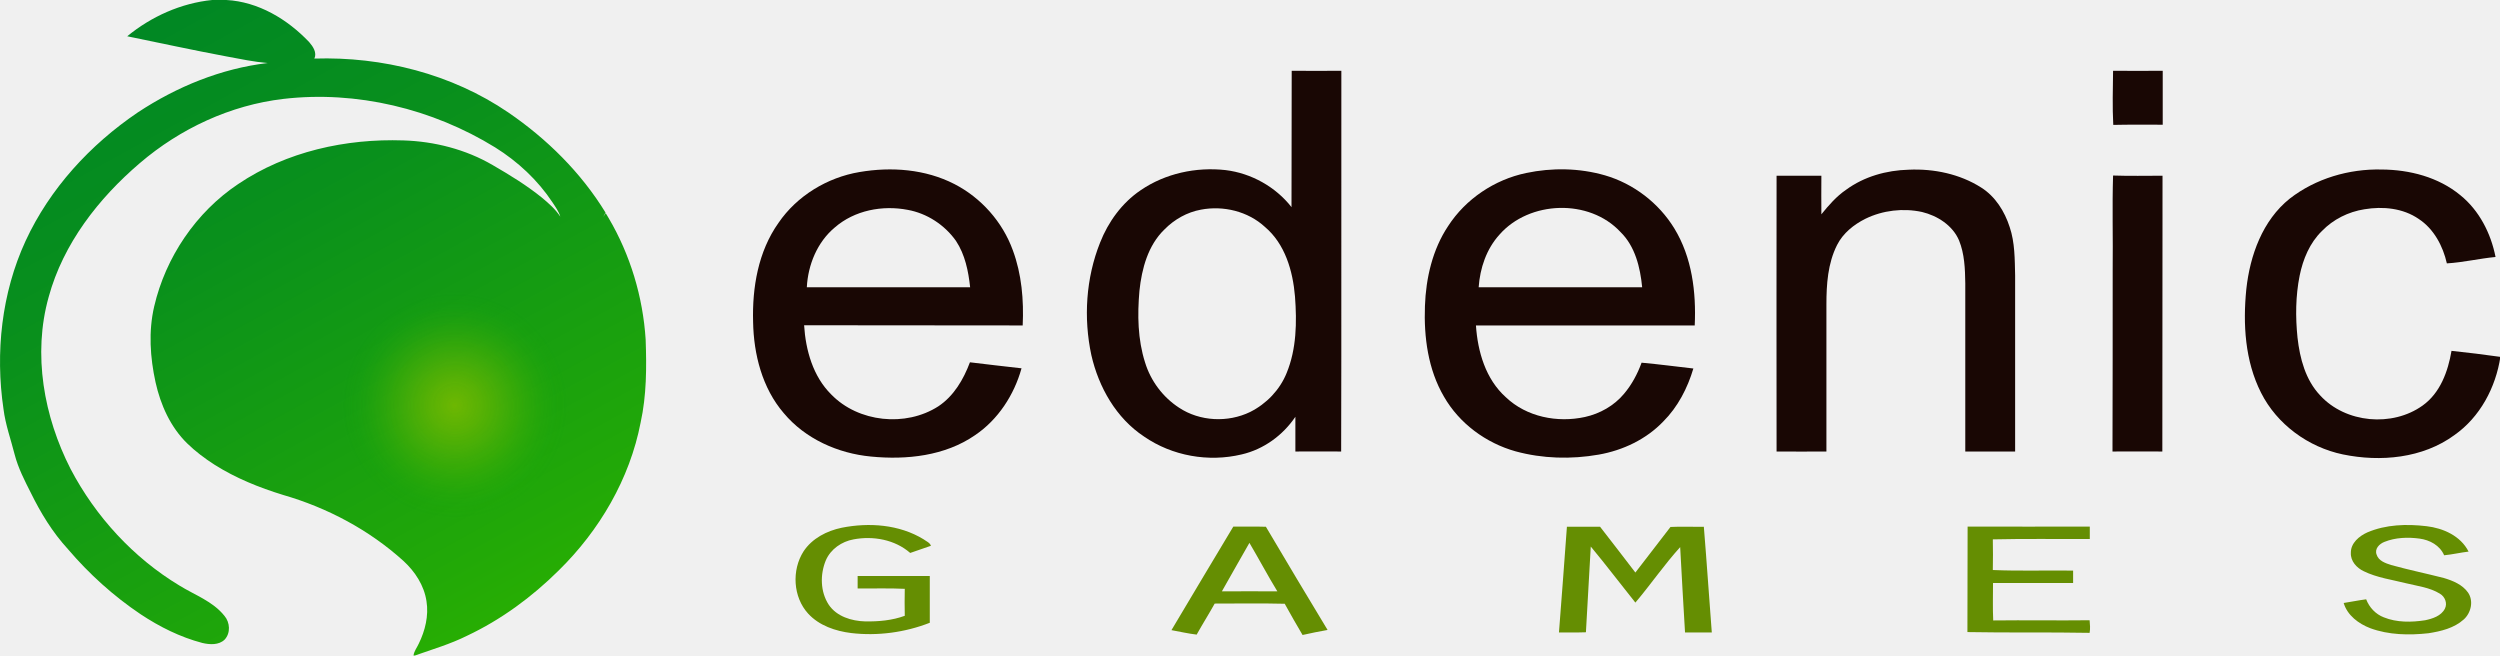
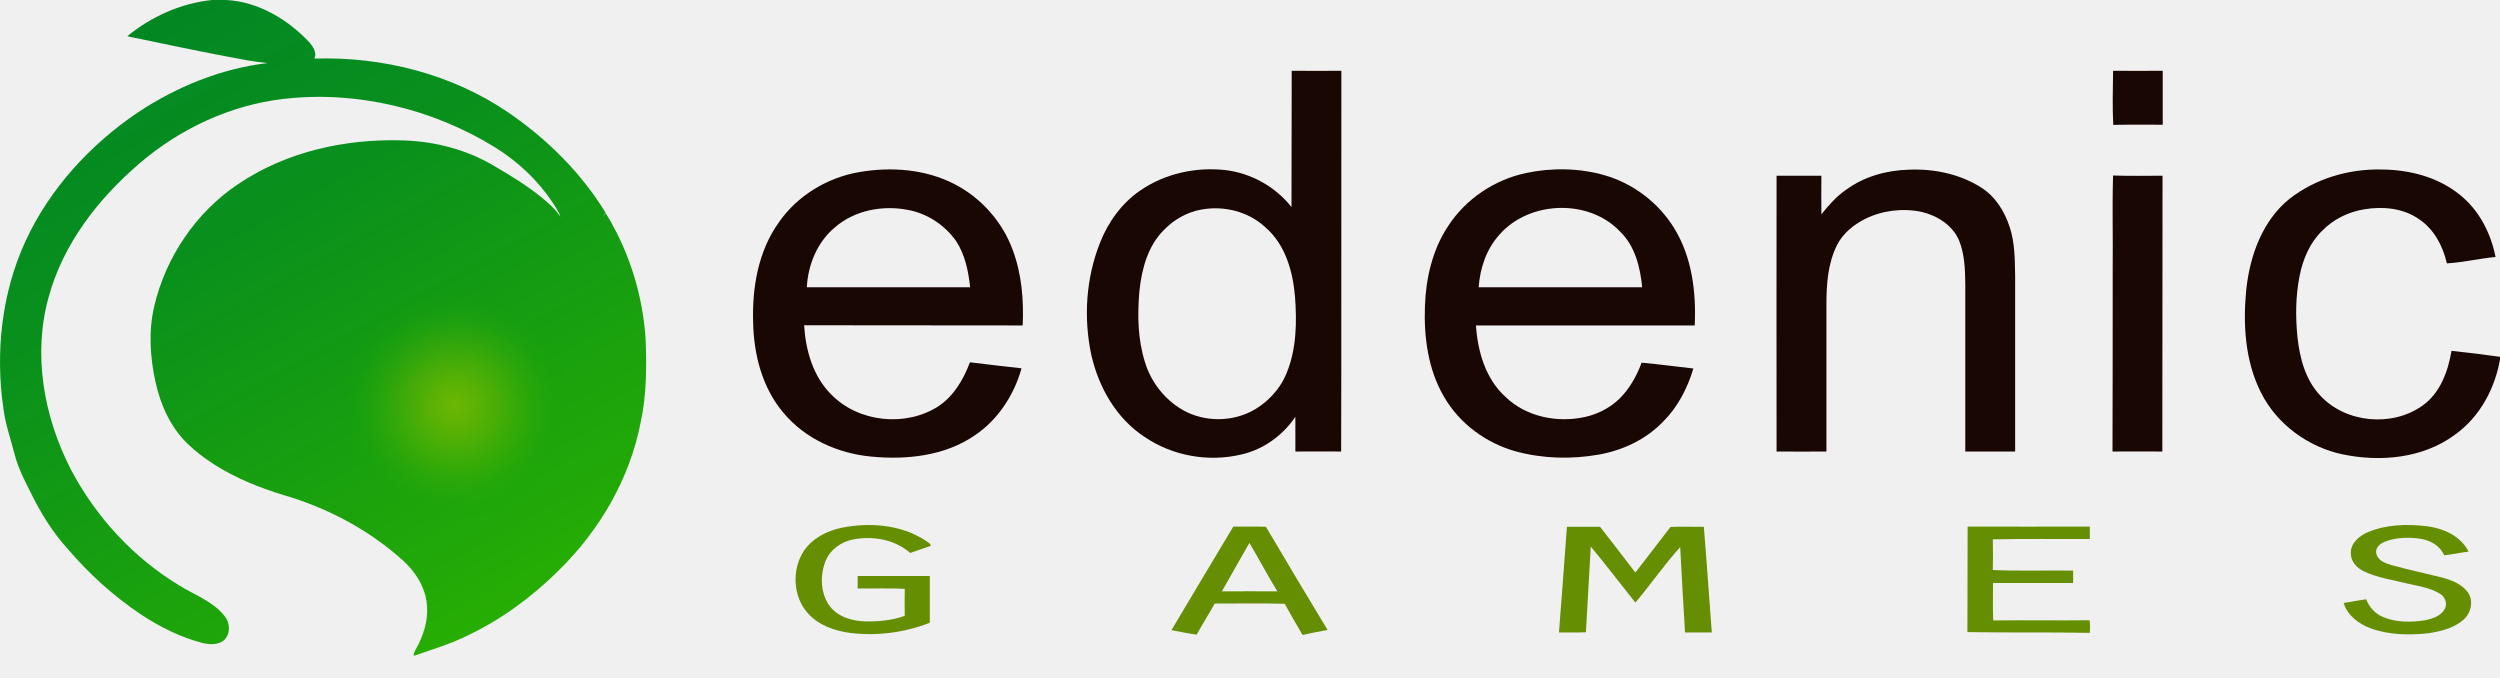
- <svg xmlns="http://www.w3.org/2000/svg" version="1.1" id="Layer_1" x="0px" y="0px" viewBox="0 0 1289 338" style="enable-background:new 0 0 1289 338;" xml:space="preserve">
-   <style type="text/css">
- 	.st0{fill:#190704;}
- 	.st1{fill:url(#SVGID_1_);}
- 	.st2{fill:#658E02;}
- 	.st3{opacity:0.85;fill:url(#SVGID_00000114037041034712604890000012419336801617718688_);}
- </style>
-   <g>
-     <g>
-       <g>
-         <path class="st0" d="M666,36.5c8.5,0,17.1,0.1,25.6,0c-0.1,65.4,0.1,130.9-0.1,196.3c-7.9-0.1-15.8,0-23.6,0c0-6,0-11.9,0-17.9     c-6.5,9.6-16.4,16.8-27.7,19.4c-17.1,4.1-35.8,0.8-50.3-9.2c-14.4-9.5-23.4-25.4-27.2-42c-4.1-19.2-2.8-39.7,4.5-58     c4.2-10.7,11.3-20.5,20.9-27c12.7-8.7,28.6-12.1,43.8-10.4c13.2,1.6,25.8,8.6,34,19.1C665.9,83.4,666,60,666,36.5z M619.2,108.1     c-7.1,1.3-13.7,5-18.8,10.2c-8.5,8.2-11.7,20.2-12.9,31.6c-1.1,12.4-0.9,25.1,2.9,37c2.9,9.5,9.2,17.9,17.5,23.3     c10.7,7.1,25.2,7.8,36.7,2.2c8.4-4.2,15.3-11.4,18.8-20.1c5.1-12.4,5.3-26.2,4.3-39.4c-1.1-13.2-5.1-27.1-15.5-35.9     C643.4,108.9,630.7,105.9,619.2,108.1z" />
-       </g>
-       <path class="st0" d="M1089.6,64.4c-0.5-9.3-0.2-18.6-0.1-27.9c8.5,0.1,17,0,25.6,0c0,9.3,0,18.5,0,27.8    C1106.5,64.3,1098,64.2,1089.6,64.4z" />
-       <g>
-         <path class="st0" d="M443.2,88.7c16.4-2.8,33.9-1.5,48.9,6.2c13.8,7.1,24.8,19.5,30.1,34.1c4.6,12.4,5.7,25.7,5.1,38.8     c-37.6-0.1-75.2,0-112.7-0.1c0.8,12.9,4.6,26.4,14,35.7c14,14.4,38.4,16.9,55.2,6.1c8-5.3,13-13.9,16.3-22.7     c8.9,1.1,17.8,2.1,26.6,3.1c-3.8,13.7-12.1,26.5-24,34.5c-15.5,10.7-35.3,12.8-53.6,11c-17-1.6-33.9-9.1-45-22.4     c-11.1-12.9-15.5-30.3-15.8-47c-0.5-17.7,2.6-36.3,13.1-51.1C410.9,101,426.5,91.5,443.2,88.7z M430.4,117.3     c-9,7.5-13.8,19.2-14.4,30.8c28.1,0,56.2,0,84.2,0c-0.9-8.3-2.6-16.8-7.3-23.9c-5.8-8.2-14.9-14.2-24.9-16     C455,105.7,440.6,108.4,430.4,117.3z" />
-       </g>
-       <g>
-         <path class="st0" d="M786.9,89.2c13.3-2.8,27.4-2.6,40.6,1.2c14.8,4.3,27.8,14.3,35.8,27.4c9.1,14.9,11.3,32.8,10.5,50     c-37.6,0-75.2,0-112.8,0c0.9,13.5,5,27.7,15.4,37c10.7,10.2,26.6,13.3,40.8,10.2c7.7-1.7,15-5.8,20.1-11.9c4-4.7,7-10.3,9.1-16.1     c8.9,0.8,17.8,2,26.7,3c-3,10.1-8,19.8-15.5,27.3c-8.8,9.2-20.8,14.9-33.3,17.1c-14.2,2.5-29,2.1-42.9-1.7     c-15.3-4.3-29-14.4-36.9-28.2c-8.2-14-10.4-30.7-9.8-46.7c0.5-14.4,3.9-29.2,12-41.3C755.7,102.6,770.6,92.6,786.9,89.2z      M773.1,121c-6.7,7.4-10,17.2-10.7,27.1c28.1,0,56.2,0,84.3,0c-1-10.2-3.6-21.1-11.2-28.5C819.4,102.3,788.5,103.4,773.1,121z" />
-       </g>
-       <path class="st0" d="M951.9,97.8c9.3-6.8,20.8-10,32.2-10.3c13-0.6,26.4,2.2,37.4,9.2c7.3,4.6,12.1,12.3,14.7,20.4    c2.7,8,2.6,16.6,2.8,24.9c0,30.3,0,60.5,0,90.8c-8.6,0-17.1,0-25.7,0c0-28.9,0-57.9,0-86.8c-0.1-7.4-0.4-15.1-3.2-22    c-3.3-7.8-11.2-12.8-19.1-14.7c-9.7-2.1-20.2-0.9-29.2,3.5c-6,3-11.5,7.4-14.6,13.5c-4.8,9.5-5.5,20.3-5.5,30.7    c0,25.3,0,50.5,0,75.8c-8.6,0.1-17.1,0-25.7,0c-0.1-47.4,0-94.8,0-142.2c7.7,0,15.4,0,23.1,0c-0.1,6.6,0,13.3,0,19.9    C942.9,105.8,946.9,101.2,951.9,97.8z" />
-       <path class="st0" d="M1180.6,102.4C1194,92,1211.2,87,1228,87.4c14.4,0.1,29.2,3.9,40.5,13.2c9.8,7.9,15.8,19.7,18.2,31.9    c-8.4,0.8-16.7,2.8-25.1,3.3c-2-8.9-6.7-17.8-14.5-22.9c-8.1-5.6-18.5-6.6-28-5c-8.3,1.3-16.1,5.2-21.9,11.2    c-6.3,6.1-9.8,14.6-11.5,23c-2.1,10.5-2.2,21.3-1.1,32c1.2,10.7,4.1,21.8,11.7,29.8c13.1,14.3,37.2,16.4,52.8,5.2    c9.1-6.5,13.1-17.6,14.9-28.2c8.4,0.9,16.8,1.9,25.2,3.1c-2.4,15.8-10.5,31.1-23.8,40.4c-16.3,11.9-38,13.9-57.4,9.9    c-17.8-3.7-34-15.5-42.2-31.8c-8.3-16.4-9.4-35.4-7.6-53.4C1160.1,131.6,1166.6,113.6,1180.6,102.4z" />
-       <path class="st0" d="M1089.3,139c0.2-16.2-0.3-32.4,0.2-48.5c8.5,0.3,17,0.1,25.5,0.1c-0.1,47.4,0,94.8-0.1,142.2    c-8.5-0.1-17.1,0-25.7,0C1089.3,201.6,1089.3,170.3,1089.3,139z" />
-     </g>
-     <linearGradient id="SVGID_1_" gradientUnits="userSpaceOnUse" x1="67.279" y1="6.304" x2="257.236" y2="350.985">
-       <stop offset="0" style="stop-color:#008724" />
-       <stop offset="0.314" style="stop-color:#09901C" />
-       <stop offset="0.824" style="stop-color:#21A808" />
-       <stop offset="0.996" style="stop-color:#2BB100" />
+ <svg xmlns="http://www.w3.org/2000/svg" width="107" height="29" viewBox="0 0 107 29" fill="none">
+   <g clip-path="url(#clip0_17_1913)">
+     <path d="M55.285 3.03C55.99 3.03 56.704 3.038 57.41 3.03C57.401 8.459 57.418 13.896 57.401 19.325C56.746 19.316 56.09 19.325 55.442 19.325C55.442 18.827 55.442 18.337 55.442 17.839C54.903 18.636 54.081 19.233 53.143 19.449C51.724 19.79 50.171 19.516 48.968 18.686C47.772 17.897 47.025 16.577 46.71 15.199C46.369 13.605 46.477 11.904 47.083 10.384C47.432 9.496 48.021 8.683 48.818 8.143C49.872 7.421 51.192 7.139 52.454 7.28C53.55 7.413 54.596 7.994 55.276 8.865C55.276 6.923 55.285 4.981 55.285 3.03ZM51.4 8.973C50.81 9.081 50.263 9.388 49.839 9.82C49.134 10.501 48.868 11.497 48.768 12.443C48.677 13.473 48.694 14.527 49.009 15.515C49.25 16.303 49.773 17 50.462 17.449C51.35 18.038 52.554 18.096 53.508 17.631C54.206 17.283 54.778 16.685 55.069 15.963C55.492 14.934 55.509 13.788 55.426 12.692C55.334 11.597 55.002 10.443 54.139 9.712C53.409 9.04 52.354 8.791 51.4 8.973Z" fill="#190704" />
+     <path d="M90.448 5.346C90.406 4.574 90.431 3.802 90.44 3.03C91.145 3.038 91.851 3.03 92.565 3.03C92.565 3.802 92.565 4.566 92.565 5.338C91.851 5.338 91.145 5.329 90.448 5.346Z" fill="#190704" />
+     <path d="M36.79 7.363C38.151 7.131 39.604 7.238 40.849 7.878C41.995 8.467 42.908 9.496 43.348 10.708C43.73 11.738 43.821 12.842 43.771 13.929C40.65 13.921 37.529 13.929 34.416 13.921C34.482 14.992 34.798 16.112 35.578 16.884C36.74 18.08 38.766 18.287 40.16 17.391C40.824 16.951 41.239 16.237 41.513 15.506C42.252 15.598 42.991 15.681 43.721 15.764C43.406 16.901 42.717 17.963 41.729 18.628C40.443 19.516 38.799 19.69 37.28 19.541C35.869 19.408 34.466 18.785 33.544 17.681C32.623 16.61 32.258 15.166 32.233 13.78C32.191 12.31 32.449 10.766 33.32 9.538C34.109 8.384 35.404 7.595 36.79 7.363ZM35.727 9.737C34.98 10.36 34.582 11.331 34.532 12.294C36.865 12.294 39.197 12.294 41.522 12.294C41.447 11.605 41.306 10.899 40.916 10.31C40.434 9.629 39.679 9.131 38.849 8.982C37.77 8.774 36.574 8.998 35.727 9.737Z" fill="#190704" />
+     <path d="M65.321 7.404C66.425 7.172 67.595 7.189 68.691 7.504C69.919 7.861 70.999 8.691 71.663 9.779C72.418 11.015 72.601 12.501 72.534 13.929C69.413 13.929 66.292 13.929 63.171 13.929C63.245 15.05 63.586 16.228 64.449 17C65.337 17.847 66.657 18.105 67.836 17.847C68.475 17.706 69.081 17.366 69.504 16.859C69.836 16.469 70.085 16.004 70.26 15.523C70.999 15.589 71.737 15.689 72.476 15.772C72.227 16.61 71.812 17.416 71.189 18.038C70.459 18.802 69.463 19.275 68.425 19.457C67.246 19.665 66.018 19.632 64.864 19.316C63.594 18.959 62.457 18.121 61.801 16.976C61.12 15.813 60.938 14.427 60.987 13.099C61.029 11.904 61.311 10.675 61.984 9.671C62.731 8.517 63.968 7.687 65.321 7.404ZM64.175 10.044C63.619 10.659 63.345 11.472 63.287 12.294C65.619 12.294 67.952 12.294 70.285 12.294C70.202 11.447 69.986 10.542 69.355 9.928C68.018 8.492 65.453 8.583 64.175 10.044Z" fill="#190704" />
+     <path d="M79.017 8.118C79.789 7.554 80.744 7.288 81.69 7.263C82.769 7.214 83.882 7.446 84.795 8.027C85.401 8.409 85.799 9.048 86.015 9.72C86.239 10.385 86.231 11.098 86.248 11.787C86.248 14.303 86.248 16.809 86.248 19.325C85.534 19.325 84.828 19.325 84.114 19.325C84.114 16.926 84.114 14.518 84.114 12.12C84.106 11.505 84.081 10.866 83.849 10.293C83.575 9.646 82.919 9.231 82.263 9.073C81.458 8.899 80.586 8.998 79.839 9.364C79.341 9.613 78.885 9.978 78.627 10.484C78.229 11.273 78.171 12.169 78.171 13.033C78.171 15.133 78.171 17.225 78.171 19.325C77.457 19.333 76.751 19.325 76.037 19.325C76.029 15.39 76.037 11.455 76.037 7.521C76.677 7.521 77.316 7.521 77.955 7.521C77.947 8.069 77.955 8.625 77.955 9.173C78.27 8.782 78.602 8.401 79.017 8.118Z" fill="#190704" />
+     <path d="M98.002 8.5C99.114 7.637 100.542 7.222 101.936 7.255C103.132 7.263 104.36 7.579 105.298 8.351C106.112 9.007 106.61 9.986 106.809 10.999C106.112 11.065 105.423 11.231 104.726 11.273C104.56 10.534 104.169 9.795 103.522 9.372C102.85 8.907 101.986 8.824 101.198 8.957C100.509 9.065 99.861 9.388 99.38 9.886C98.857 10.393 98.566 11.098 98.425 11.796C98.251 12.667 98.242 13.564 98.334 14.452C98.433 15.34 98.674 16.262 99.305 16.926C100.392 18.113 102.393 18.287 103.688 17.357C104.443 16.818 104.775 15.896 104.925 15.017C105.622 15.091 106.319 15.174 107.017 15.274C106.817 16.585 106.145 17.855 105.041 18.628C103.688 19.615 101.887 19.781 100.276 19.449C98.799 19.142 97.454 18.163 96.773 16.81C96.084 15.448 95.993 13.871 96.142 12.377C96.3 10.924 96.84 9.43 98.002 8.5Z" fill="#190704" />
+     <path d="M90.423 11.538C90.439 10.194 90.398 8.849 90.439 7.512C91.145 7.537 91.851 7.521 92.556 7.521C92.548 11.455 92.556 15.39 92.548 19.325C91.842 19.316 91.128 19.325 90.415 19.325C90.423 16.735 90.423 14.137 90.423 11.538Z" fill="#190704" />
+     <path d="M27.634 14.535C27.518 12.709 26.978 10.908 26.049 9.33C26.007 9.264 25.966 9.189 25.924 9.123C25.899 9.164 25.841 9.247 25.816 9.289C25.841 9.239 25.891 9.148 25.916 9.098C24.87 7.388 23.409 5.944 21.757 4.815C19.333 3.163 16.37 2.416 13.456 2.507C13.572 2.25 13.398 1.992 13.232 1.801C12.302 0.822 11.057 0.075 9.687 0H9.081C7.753 0.133 6.475 0.706 5.446 1.552C6.865 1.843 8.276 2.15 9.696 2.416C10.277 2.524 10.866 2.648 11.456 2.698C9.472 2.93 7.562 3.711 5.894 4.815C3.86 6.193 2.133 8.069 1.096 10.31C0.066 12.543 -0.207 15.091 0.149 17.507C0.233 18.171 0.465 18.81 0.631 19.466C0.78 20.039 1.054 20.57 1.32 21.093C1.743 21.956 2.25 22.786 2.905 23.5C3.81 24.563 4.856 25.509 6.018 26.289C6.832 26.829 7.712 27.269 8.658 27.518C8.973 27.593 9.364 27.617 9.613 27.377C9.878 27.095 9.845 26.638 9.604 26.356C9.106 25.733 8.334 25.468 7.679 25.061C5.711 23.874 4.092 22.114 3.022 20.072C1.876 17.831 1.395 15.166 2.084 12.709C2.706 10.426 4.217 8.492 5.985 6.981C7.712 5.504 9.862 4.499 12.128 4.234C15.266 3.868 18.511 4.657 21.193 6.309C22.164 6.915 23.019 7.712 23.65 8.666C23.774 8.857 23.915 9.048 23.982 9.272C23.774 8.957 23.484 8.699 23.193 8.459C22.537 7.927 21.815 7.488 21.085 7.064C19.931 6.392 18.594 6.051 17.266 6.01C14.801 5.927 12.261 6.483 10.194 7.878C8.392 9.081 7.089 11.007 6.599 13.116C6.35 14.186 6.425 15.299 6.657 16.361C6.873 17.332 7.297 18.279 8.011 18.976C8.367 19.325 8.766 19.624 9.181 19.889C10.086 20.462 11.09 20.869 12.12 21.184C14.012 21.732 15.797 22.678 17.266 24.006C17.764 24.463 18.154 25.061 18.254 25.733C18.354 26.356 18.196 26.995 17.922 27.551C17.847 27.717 17.723 27.866 17.698 28.057H17.756C18.503 27.792 19.275 27.568 19.989 27.211C21.45 26.522 22.77 25.55 23.915 24.413C25.659 22.703 26.953 20.495 27.418 18.088C27.676 16.918 27.676 15.722 27.634 14.535Z" fill="url(#paint0_linear_17_1913)" />
+     <path d="M36.026 22.587C37.197 22.355 38.484 22.446 39.521 23.077C39.629 23.16 39.795 23.218 39.845 23.359C39.546 23.459 39.256 23.567 38.957 23.666C38.301 23.093 37.371 22.927 36.533 23.085C36.026 23.176 35.553 23.5 35.346 23.982C35.097 24.579 35.105 25.326 35.47 25.883C35.811 26.389 36.45 26.58 37.031 26.596C37.604 26.605 38.185 26.555 38.724 26.356C38.716 25.974 38.716 25.584 38.724 25.202C38.052 25.169 37.38 25.194 36.707 25.185C36.707 25.011 36.707 24.828 36.707 24.654C37.736 24.654 38.766 24.654 39.795 24.654C39.795 25.318 39.795 25.991 39.795 26.654C38.733 27.07 37.562 27.227 36.433 27.095C35.761 27.012 35.064 26.779 34.59 26.264C33.943 25.559 33.877 24.405 34.391 23.6C34.756 23.044 35.387 22.72 36.026 22.587Z" fill="#658E02" />
+     <path d="M101.322 22.786C102.119 22.446 103.007 22.421 103.854 22.521C104.568 22.604 105.315 22.936 105.655 23.608C105.306 23.65 104.958 23.733 104.609 23.766C104.427 23.343 103.995 23.11 103.555 23.052C103.057 22.985 102.526 23.002 102.053 23.193C101.837 23.276 101.621 23.492 101.72 23.741C101.803 24.006 102.102 24.106 102.335 24.181C103.082 24.388 103.845 24.546 104.593 24.737C104.983 24.853 105.389 25.019 105.63 25.36C105.879 25.717 105.763 26.231 105.448 26.514C105.033 26.887 104.468 27.02 103.937 27.103C103.107 27.194 102.235 27.177 101.447 26.887C100.948 26.696 100.467 26.339 100.309 25.808C100.633 25.758 100.948 25.692 101.272 25.65C101.405 25.999 101.679 26.289 102.028 26.422C102.584 26.646 103.206 26.638 103.796 26.547C104.111 26.48 104.485 26.364 104.642 26.049C104.759 25.816 104.642 25.534 104.427 25.409C103.995 25.144 103.48 25.086 103.007 24.97C102.385 24.812 101.737 24.729 101.164 24.447C100.865 24.305 100.6 24.015 100.616 23.666C100.608 23.243 100.973 22.944 101.322 22.786Z" fill="#658E02" />
+     <path d="M50.138 26.97C51.018 25.492 51.898 24.015 52.786 22.537C53.251 22.546 53.716 22.529 54.181 22.546C55.052 24.023 55.932 25.492 56.821 26.962C56.464 27.028 56.107 27.095 55.75 27.177C55.492 26.738 55.235 26.298 54.986 25.841C53.99 25.816 52.994 25.833 51.989 25.833C51.74 26.281 51.466 26.713 51.217 27.161C50.86 27.119 50.503 27.036 50.138 26.97ZM52.296 25.31C53.085 25.302 53.882 25.31 54.67 25.31C54.255 24.629 53.882 23.924 53.475 23.235C53.085 23.924 52.687 24.613 52.296 25.31Z" fill="#658E02" />
+     <path d="M67.064 22.546C67.537 22.546 68.01 22.546 68.483 22.546C68.99 23.201 69.496 23.849 69.994 24.505C70.492 23.849 70.999 23.21 71.497 22.554C71.97 22.529 72.451 22.554 72.924 22.546C73.049 24.056 73.149 25.567 73.265 27.07C72.883 27.07 72.501 27.07 72.119 27.07C72.045 25.858 71.978 24.637 71.912 23.417C71.231 24.164 70.65 25.019 69.994 25.791C69.355 24.994 68.741 24.181 68.085 23.392C68.019 24.613 67.944 25.833 67.877 27.061C67.496 27.078 67.106 27.061 66.724 27.07C66.84 25.559 66.956 24.048 67.064 22.546Z" fill="#658E02" />
+     <path d="M84.206 27.053C84.214 25.55 84.206 24.04 84.214 22.537C85.957 22.546 87.7 22.537 89.444 22.537C89.444 22.712 89.444 22.886 89.444 23.069C88.057 23.077 86.671 23.052 85.293 23.085C85.301 23.517 85.301 23.957 85.293 24.397C86.439 24.447 87.584 24.405 88.73 24.422C88.73 24.596 88.73 24.77 88.73 24.953C87.584 24.953 86.447 24.953 85.301 24.953C85.301 25.484 85.285 26.024 85.31 26.555C86.688 26.538 88.057 26.563 89.435 26.547C89.452 26.721 89.468 26.912 89.435 27.086C87.692 27.053 85.949 27.086 84.206 27.053Z" fill="#658E02" />
+     <path opacity="0.85" d="M19.466 22.238C22.166 22.238 24.355 20.049 24.355 17.349C24.355 14.649 22.166 12.46 19.466 12.46C16.766 12.46 14.577 14.649 14.577 17.349C14.577 20.049 16.766 22.238 19.466 22.238Z" fill="url(#paint1_radial_17_1913)" />
+   </g>
+   <defs>
+     <linearGradient id="paint0_linear_17_1913" x1="5.585" y1="0.523" x2="21.353" y2="29.135" gradientUnits="userSpaceOnUse">
+       <stop stop-color="#008724" />
+       <stop offset="0.314" stop-color="#09901C" />
+       <stop offset="0.824" stop-color="#21A808" />
+       <stop offset="0.996" stop-color="#2BB100" />
    </linearGradient>
-     <path class="st1" d="M332.9,175.1c-1.4-22-7.9-43.7-19.1-62.7c-0.5-0.8-1-1.7-1.5-2.5c-0.3,0.5-1,1.5-1.3,2   c0.3-0.6,0.9-1.7,1.2-2.3C299.6,89,282,71.6,262.1,58c-29.2-19.9-64.9-28.9-100-27.8c1.4-3.1-0.7-6.2-2.7-8.5   C148.2,9.9,133.2,0.9,116.7,0h-7.3C93.4,1.6,78,8.5,65.6,18.7c17.1,3.5,34.1,7.2,51.2,10.4c7,1.3,14.1,2.8,21.2,3.4   C114.1,35.3,91.1,44.7,71,58c-24.5,16.6-45.3,39.2-57.8,66.2C0.8,151.1-2.5,181.8,1.8,210.9c1,8,3.8,15.7,5.8,23.6   c1.8,6.9,5.1,13.3,8.3,19.6c5.1,10.4,11.2,20.4,19.1,29c10.9,12.8,23.5,24.2,37.5,33.6c9.8,6.5,20.4,11.8,31.8,14.8   c3.8,0.9,8.5,1.2,11.5-1.7c3.2-3.4,2.8-8.9-0.1-12.3c-6-7.5-15.3-10.7-23.2-15.6c-23.7-14.3-43.2-35.5-56.1-60.1   c-13.8-27-19.6-59.1-11.3-88.7c7.5-27.5,25.7-50.8,47-69c20.8-17.8,46.7-29.9,74-33.1c37.8-4.4,76.9,5.1,109.2,25   c11.7,7.3,22,16.9,29.6,28.4c1.5,2.3,3.2,4.6,4,7.3c-2.5-3.8-6-6.9-9.5-9.8c-7.9-6.4-16.6-11.7-25.4-16.8   c-13.9-8.1-30-12.2-46-12.7c-29.7-1-60.3,5.7-85.2,22.5c-21.7,14.5-37.4,37.7-43.3,63.1c-3,12.9-2.1,26.3,0.7,39.1   c2.6,11.7,7.7,23.1,16.3,31.5c4.3,4.2,9.1,7.8,14.1,11c10.9,6.9,23,11.8,35.4,15.6c22.8,6.6,44.3,18,62,34   c6,5.5,10.7,12.7,11.9,20.8c1.2,7.5-0.7,15.2-4,21.9c-0.9,2-2.4,3.8-2.7,6.1h0.7c9-3.2,18.3-5.9,26.9-10.2   c17.6-8.3,33.5-20,47.3-33.7c21-20.6,36.6-47.2,42.2-76.2C333.4,203.8,333.4,189.4,332.9,175.1z" />
-     <g>
-       <path class="st2" d="M434,272.1c14.1-2.8,29.6-1.7,42.1,5.9c1.3,1,3.3,1.7,3.9,3.4c-3.6,1.2-7.1,2.5-10.7,3.7    c-7.9-6.9-19.1-8.9-29.2-7c-6.1,1.1-11.8,5-14.3,10.8c-3,7.2-2.9,16.2,1.5,22.9c4.1,6.1,11.8,8.4,18.8,8.6    c6.9,0.1,13.9-0.5,20.4-2.9c-0.1-4.6-0.1-9.3,0-13.9c-8.1-0.4-16.2-0.1-24.3-0.2c0-2.1,0-4.3,0-6.4c12.4,0,24.8,0,37.2,0    c0,8,0,16.1,0,24.1c-12.8,5-26.9,6.9-40.5,5.3c-8.1-1-16.5-3.8-22.2-10c-7.8-8.5-8.6-22.4-2.4-32.1    C418.7,277.6,426.3,273.7,434,272.1z" />
-       <path class="st2" d="M1220.6,274.5c9.6-4.1,20.3-4.4,30.5-3.2c8.6,1,17.6,5,21.7,13.1c-4.2,0.5-8.4,1.5-12.6,1.9    c-2.2-5.1-7.4-7.9-12.7-8.6c-6-0.8-12.4-0.6-18.1,1.7c-2.6,1-5.2,3.6-4,6.6c1,3.2,4.6,4.4,7.4,5.3c9,2.5,18.2,4.4,27.2,6.7    c4.7,1.4,9.6,3.4,12.5,7.5c3,4.3,1.6,10.5-2.2,13.9c-5,4.5-11.8,6.1-18.2,7.1c-10,1.1-20.5,0.9-30-2.6c-6-2.3-11.8-6.6-13.7-13    c3.9-0.6,7.7-1.4,11.6-1.9c1.6,4.2,4.9,7.7,9.1,9.3c6.7,2.7,14.2,2.6,21.3,1.5c3.8-0.8,8.3-2.2,10.2-6c1.4-2.8,0-6.2-2.6-7.7    c-5.2-3.2-11.4-3.9-17.1-5.3c-7.5-1.9-15.3-2.9-22.2-6.3c-3.6-1.7-6.8-5.2-6.6-9.4C1212,280,1216.4,276.4,1220.6,274.5z" />
-       <g>
-         <path class="st2" d="M604,324.9c10.6-17.8,21.2-35.6,31.9-53.4c5.6,0.1,11.2-0.1,16.8,0.1c10.5,17.8,21.1,35.5,31.8,53.2     c-4.3,0.8-8.6,1.6-12.9,2.6c-3.1-5.3-6.2-10.6-9.2-16.1c-12-0.3-24-0.1-36.1-0.1c-3,5.4-6.3,10.6-9.3,16     C612.7,326.7,608.4,325.7,604,324.9z M630,304.9c9.5-0.1,19.1,0,28.6,0c-5-8.2-9.5-16.7-14.4-25     C639.5,288.2,634.7,296.5,630,304.9z" />
-       </g>
-       <path class="st2" d="M807.9,271.6c5.7,0,11.4,0,17.1,0c6.1,7.9,12.2,15.7,18.2,23.6c6-7.9,12.1-15.6,18.1-23.5    c5.7-0.3,11.5,0,17.2-0.1c1.5,18.2,2.7,36.4,4.1,54.5c-4.6,0-9.2,0-13.8,0c-0.9-14.6-1.7-29.3-2.5-44c-8.2,9-15.2,19.3-23.1,28.6    c-7.7-9.6-15.1-19.4-23-28.9c-0.8,14.7-1.7,29.4-2.5,44.2c-4.6,0.2-9.3,0-13.9,0.1C805.2,307.9,806.6,289.7,807.9,271.6z" />
-       <path class="st2" d="M1014.4,325.9c0.1-18.1,0-36.3,0.1-54.4c21,0.1,42,0,63,0c0,2.1,0,4.2,0,6.4c-16.7,0.1-33.4-0.2-50,0.2    c0.1,5.2,0.1,10.5,0,15.8c13.8,0.6,27.6,0.1,41.4,0.3c0,2.1,0,4.2,0,6.4c-13.8,0-27.5,0-41.3,0c0,6.4-0.2,12.9,0.1,19.3    c16.6-0.2,33.1,0.1,49.7-0.1c0.2,2.1,0.4,4.4,0,6.5C1056.4,325.9,1035.4,326.3,1014.4,325.9z" />
-     </g>
-     <radialGradient id="SVGID_00000060006664667875685600000014470447469303904152_" cx="234.479" cy="209.001" r="58.893" gradientUnits="userSpaceOnUse">
-       <stop offset="4.469259e-03" style="stop-color:#7BBB00" />
-       <stop offset="0.221" style="stop-color:#78BA00;stop-opacity:0.783" />
-       <stop offset="0.397" style="stop-color:#6EB801;stop-opacity:0.606" />
-       <stop offset="0.558" style="stop-color:#5DB501;stop-opacity:0.444" />
-       <stop offset="0.711" style="stop-color:#45B003;stop-opacity:0.29" />
-       <stop offset="0.857" style="stop-color:#26AA04;stop-opacity:0.143" />
-       <stop offset="0.998" style="stop-color:#01A306;stop-opacity:1.974046e-03" />
-       <stop offset="1" style="stop-color:#00A306;stop-opacity:0" />
+     <radialGradient id="paint1_radial_17_1913" cx="0" cy="0" r="1" gradientUnits="userSpaceOnUse" gradientTransform="translate(19.4643 17.3492) scale(4.88874)">
+       <stop offset="0.004" stop-color="#7BBB00" />
+       <stop offset="0.221" stop-color="#78BA00" stop-opacity="0.783" />
+       <stop offset="0.397" stop-color="#6EB801" stop-opacity="0.606" />
+       <stop offset="0.558" stop-color="#5DB501" stop-opacity="0.444" />
+       <stop offset="0.711" stop-color="#45B003" stop-opacity="0.29" />
+       <stop offset="0.857" stop-color="#26AA04" stop-opacity="0.143" />
+       <stop offset="0.998" stop-color="#01A306" stop-opacity="0.01" />
+       <stop offset="1" stop-color="#00A306" stop-opacity="0" />
    </radialGradient>
-     <circle style="opacity:0.85;fill:url(#SVGID_00000060006664667875685600000014470447469303904152_);" cx="234.5" cy="209" r="58.9" />
-   </g>
+     <clipPath id="clip0_17_1913">
+       <rect width="107" height="28.057" fill="white" />
+     </clipPath>
+   </defs>
</svg>
